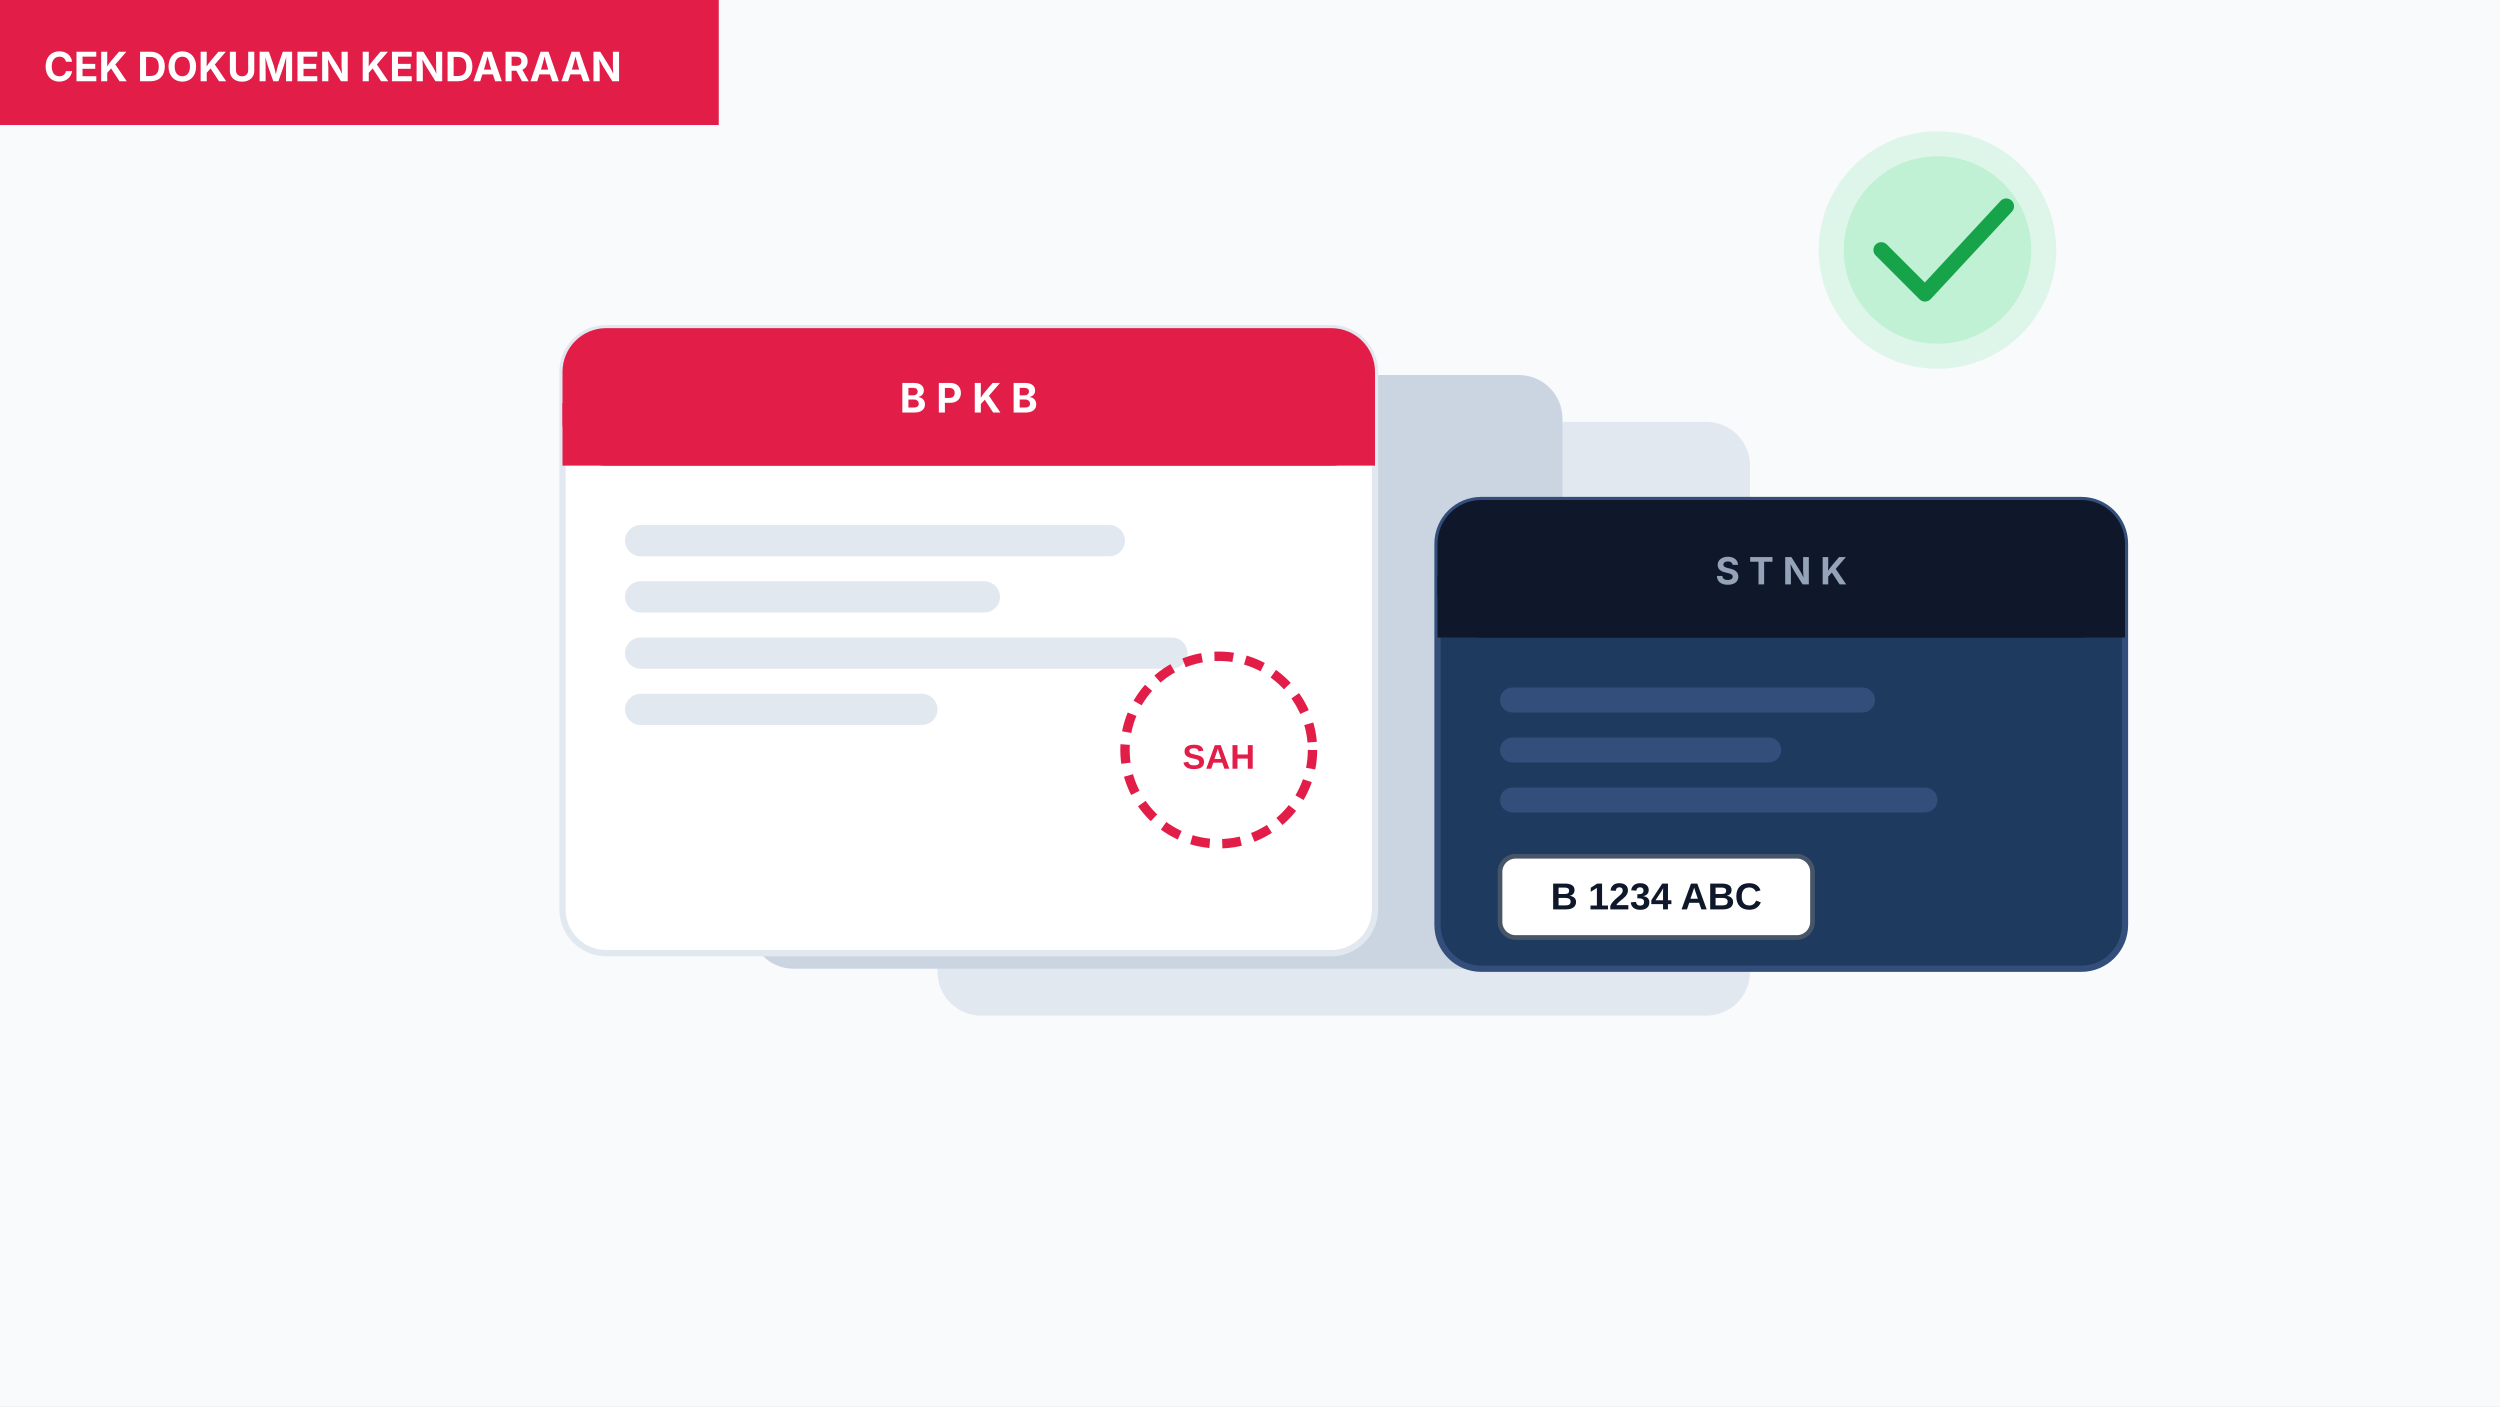
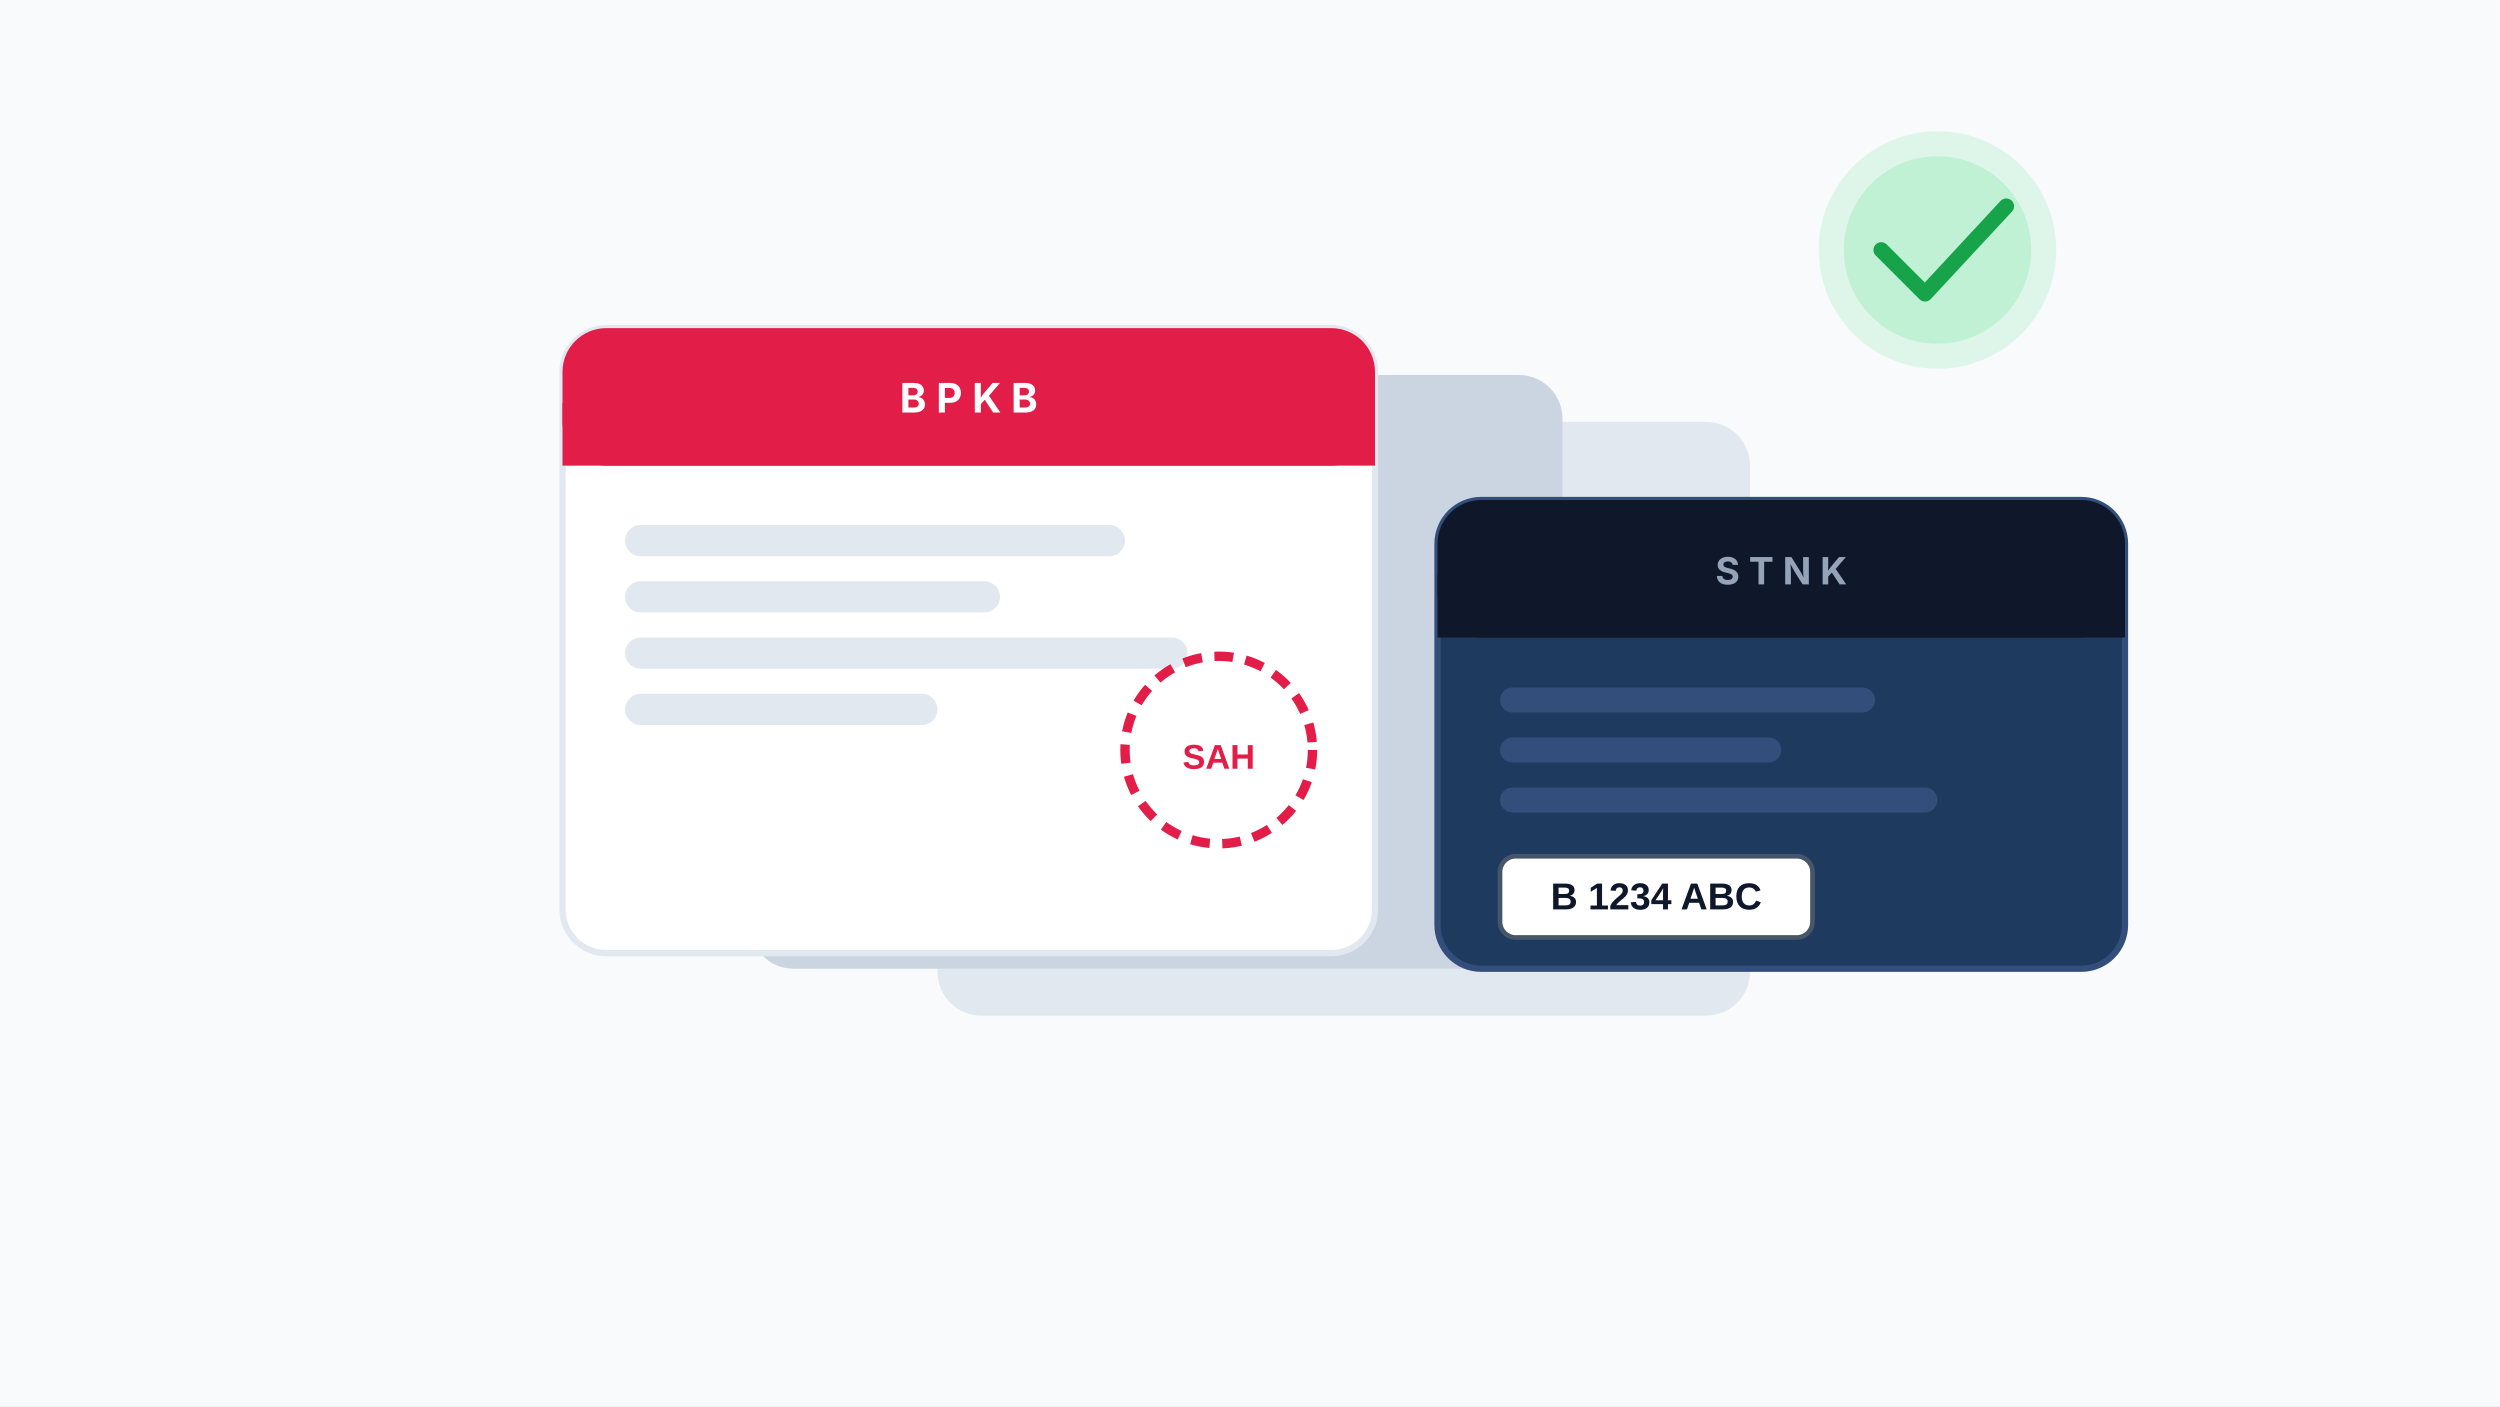
<svg xmlns="http://www.w3.org/2000/svg" width="800" height="450" viewBox="0 0 800 450">
  <rect width="800" height="450" fill="#f8fafc" />
  <rect x="300" y="135" width="260" height="190" rx="14" fill="#e2e8f0" />
  <rect x="240" y="120" width="260" height="190" rx="14" fill="#cbd5e1" />
  <rect x="180" y="105" width="260" height="200" rx="14" fill="white" stroke="#e2e8f0" stroke-width="2" />
  <rect x="180" y="105" width="260" height="44" rx="14" fill="#e11d48" />
  <rect x="180" y="129" width="260" height="20" fill="#e11d48" />
  <text x="310" y="132" font-family="Inter,Arial,sans-serif" font-size="13" font-weight="700" fill="white" text-anchor="middle">B P K B</text>
  <rect x="200" y="168" width="160" height="10" rx="5" fill="#e2e8f0" />
  <rect x="200" y="186" width="120" height="10" rx="5" fill="#e2e8f0" />
  <rect x="200" y="204" width="180" height="10" rx="5" fill="#e2e8f0" />
  <rect x="200" y="222" width="100" height="10" rx="5" fill="#e2e8f0" />
  <circle cx="390" cy="240" r="30" fill="none" stroke="#e11d48" stroke-width="3" stroke-dasharray="6,4" />
  <text x="390" y="246" font-family="Arial,sans-serif" font-size="11" font-weight="700" fill="#e11d48" text-anchor="middle">SAH</text>
  <rect x="460" y="160" width="220" height="150" rx="14" fill="#1e3a5f" stroke="#334e7a" stroke-width="2" />
  <rect x="460" y="160" width="220" height="44" rx="14" fill="#0f172a" />
  <rect x="460" y="184" width="220" height="20" fill="#0f172a" />
  <text x="570" y="187" font-family="Inter,Arial,sans-serif" font-size="12" font-weight="700" fill="#94a3b8" text-anchor="middle">S T N K</text>
  <rect x="480" y="220" width="120" height="8" rx="4" fill="#334e7a" />
  <rect x="480" y="236" width="90" height="8" rx="4" fill="#334e7a" />
  <rect x="480" y="252" width="140" height="8" rx="4" fill="#334e7a" />
  <rect x="480" y="274" width="100" height="26" rx="5" fill="white" stroke="#475569" stroke-width="1.5" />
  <text x="530" y="291" font-family="Arial,sans-serif" font-size="12" font-weight="700" fill="#0f172a" text-anchor="middle">B 1234 ABC</text>
  <circle cx="620" cy="80" r="38" fill="#4ade80" opacity=".15" />
  <circle cx="620" cy="80" r="30" fill="#4ade80" opacity=".2" />
  <polyline points="602,80 616,94 642,66" fill="none" stroke="#16a34a" stroke-width="5" stroke-linecap="round" stroke-linejoin="round" />
-   <rect x="0" y="0" width="230" height="40" fill="#e11d48" />
-   <text x="14" y="26" font-family="Inter,Arial,sans-serif" font-size="13" font-weight="700" fill="white">CEK DOKUMEN KENDARAAN</text>
</svg>
